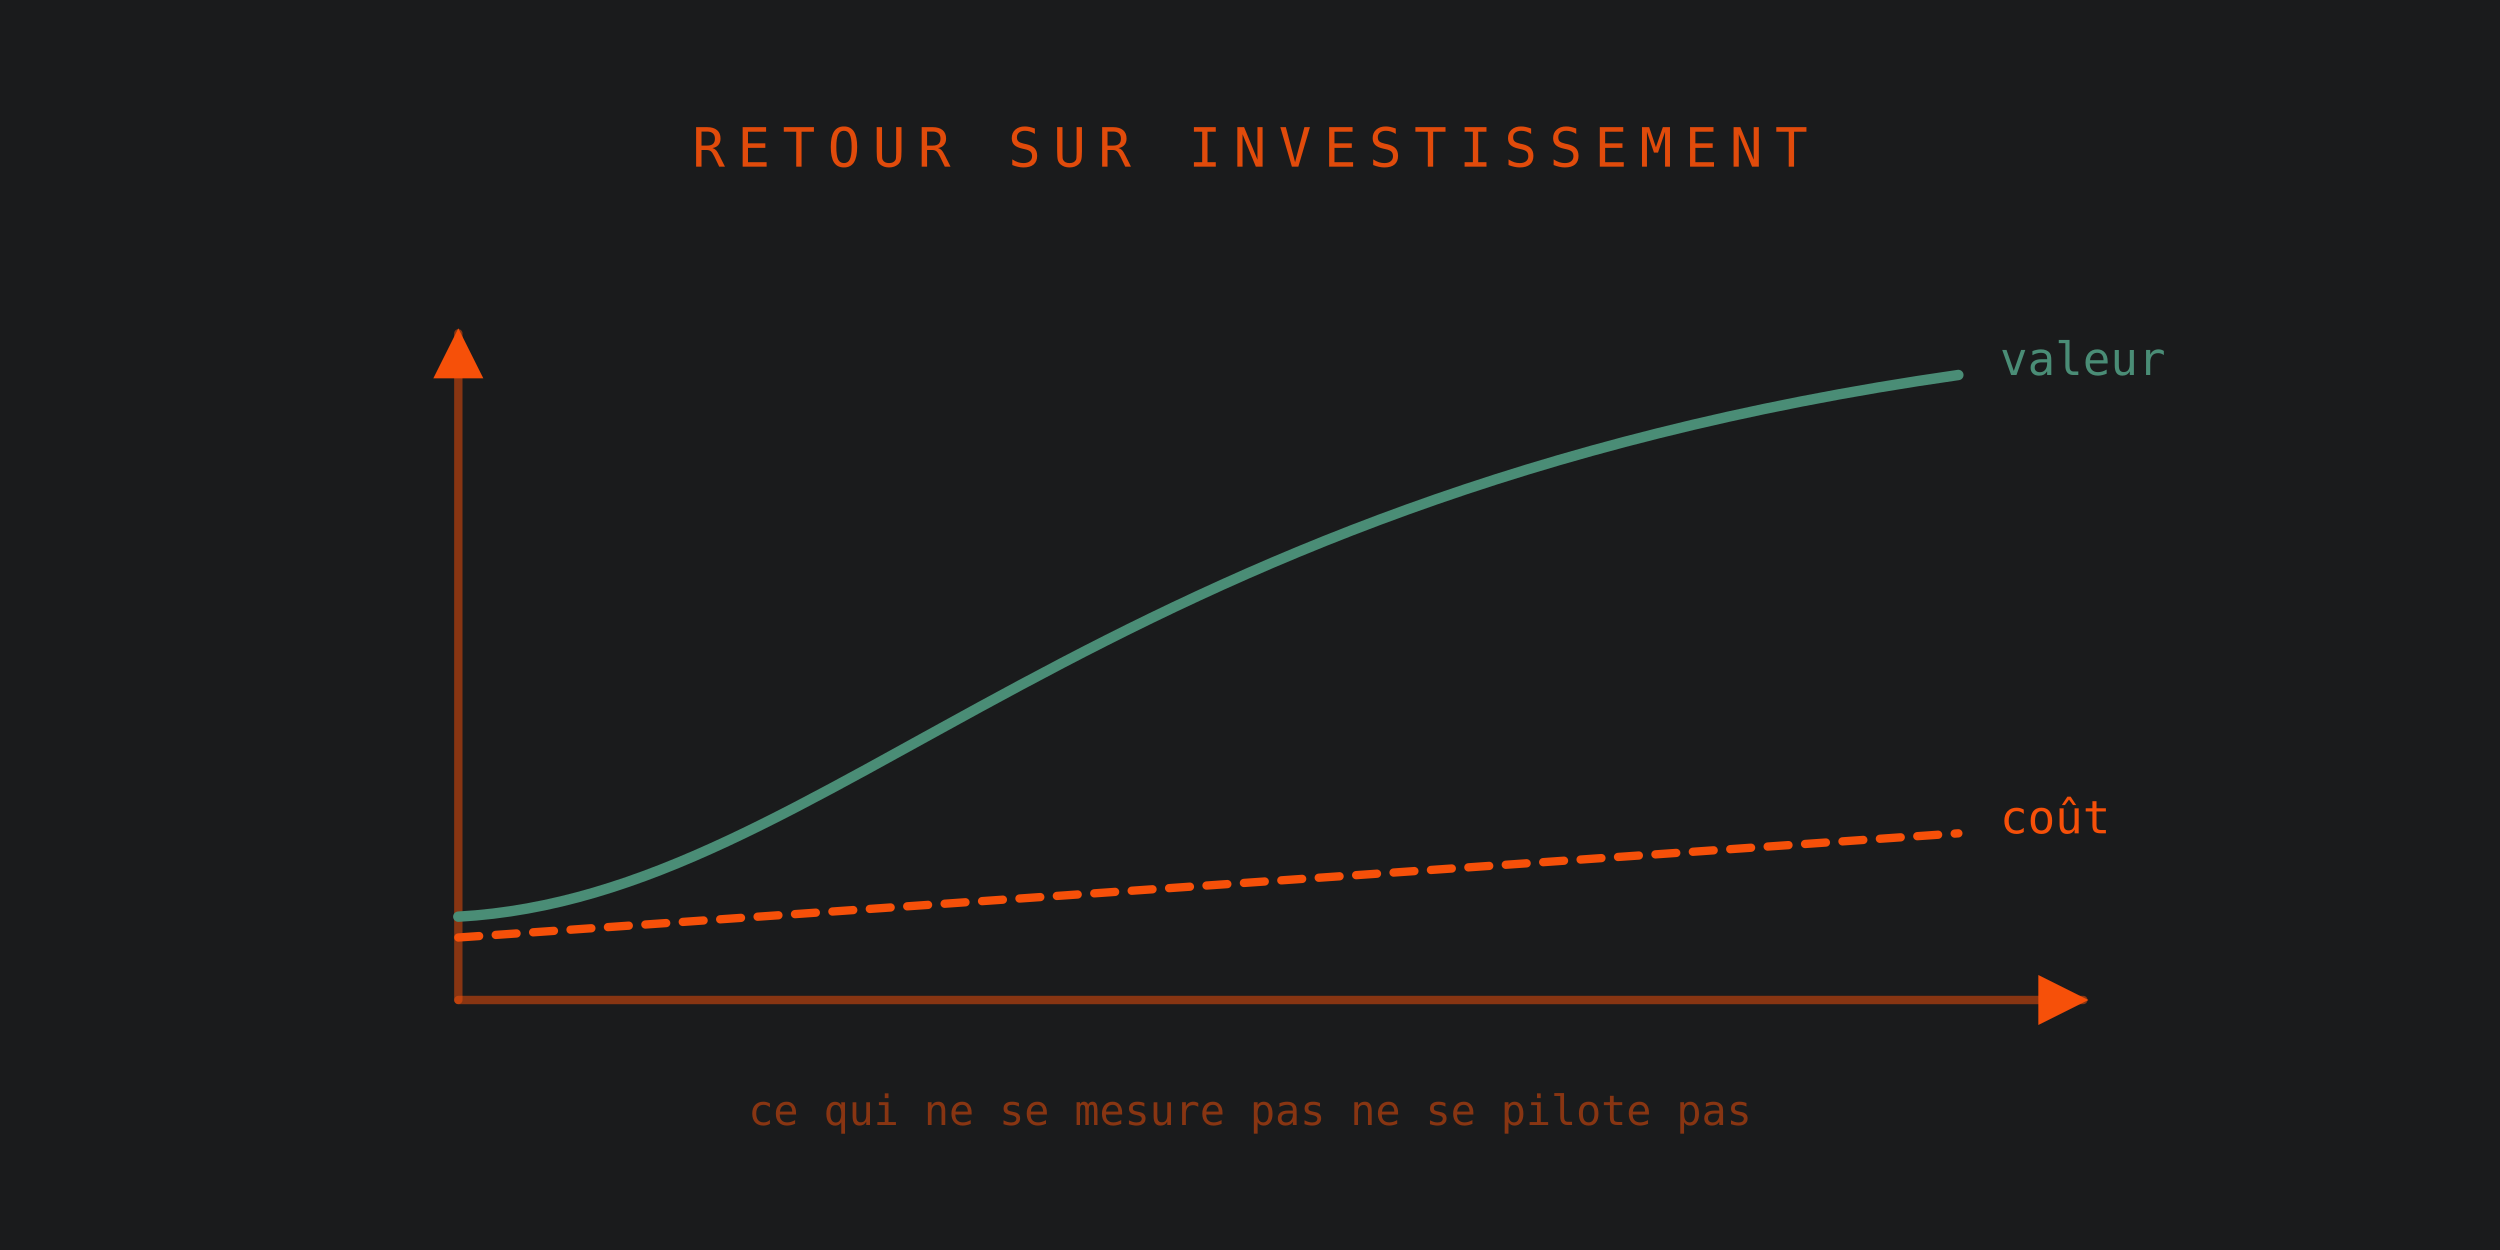
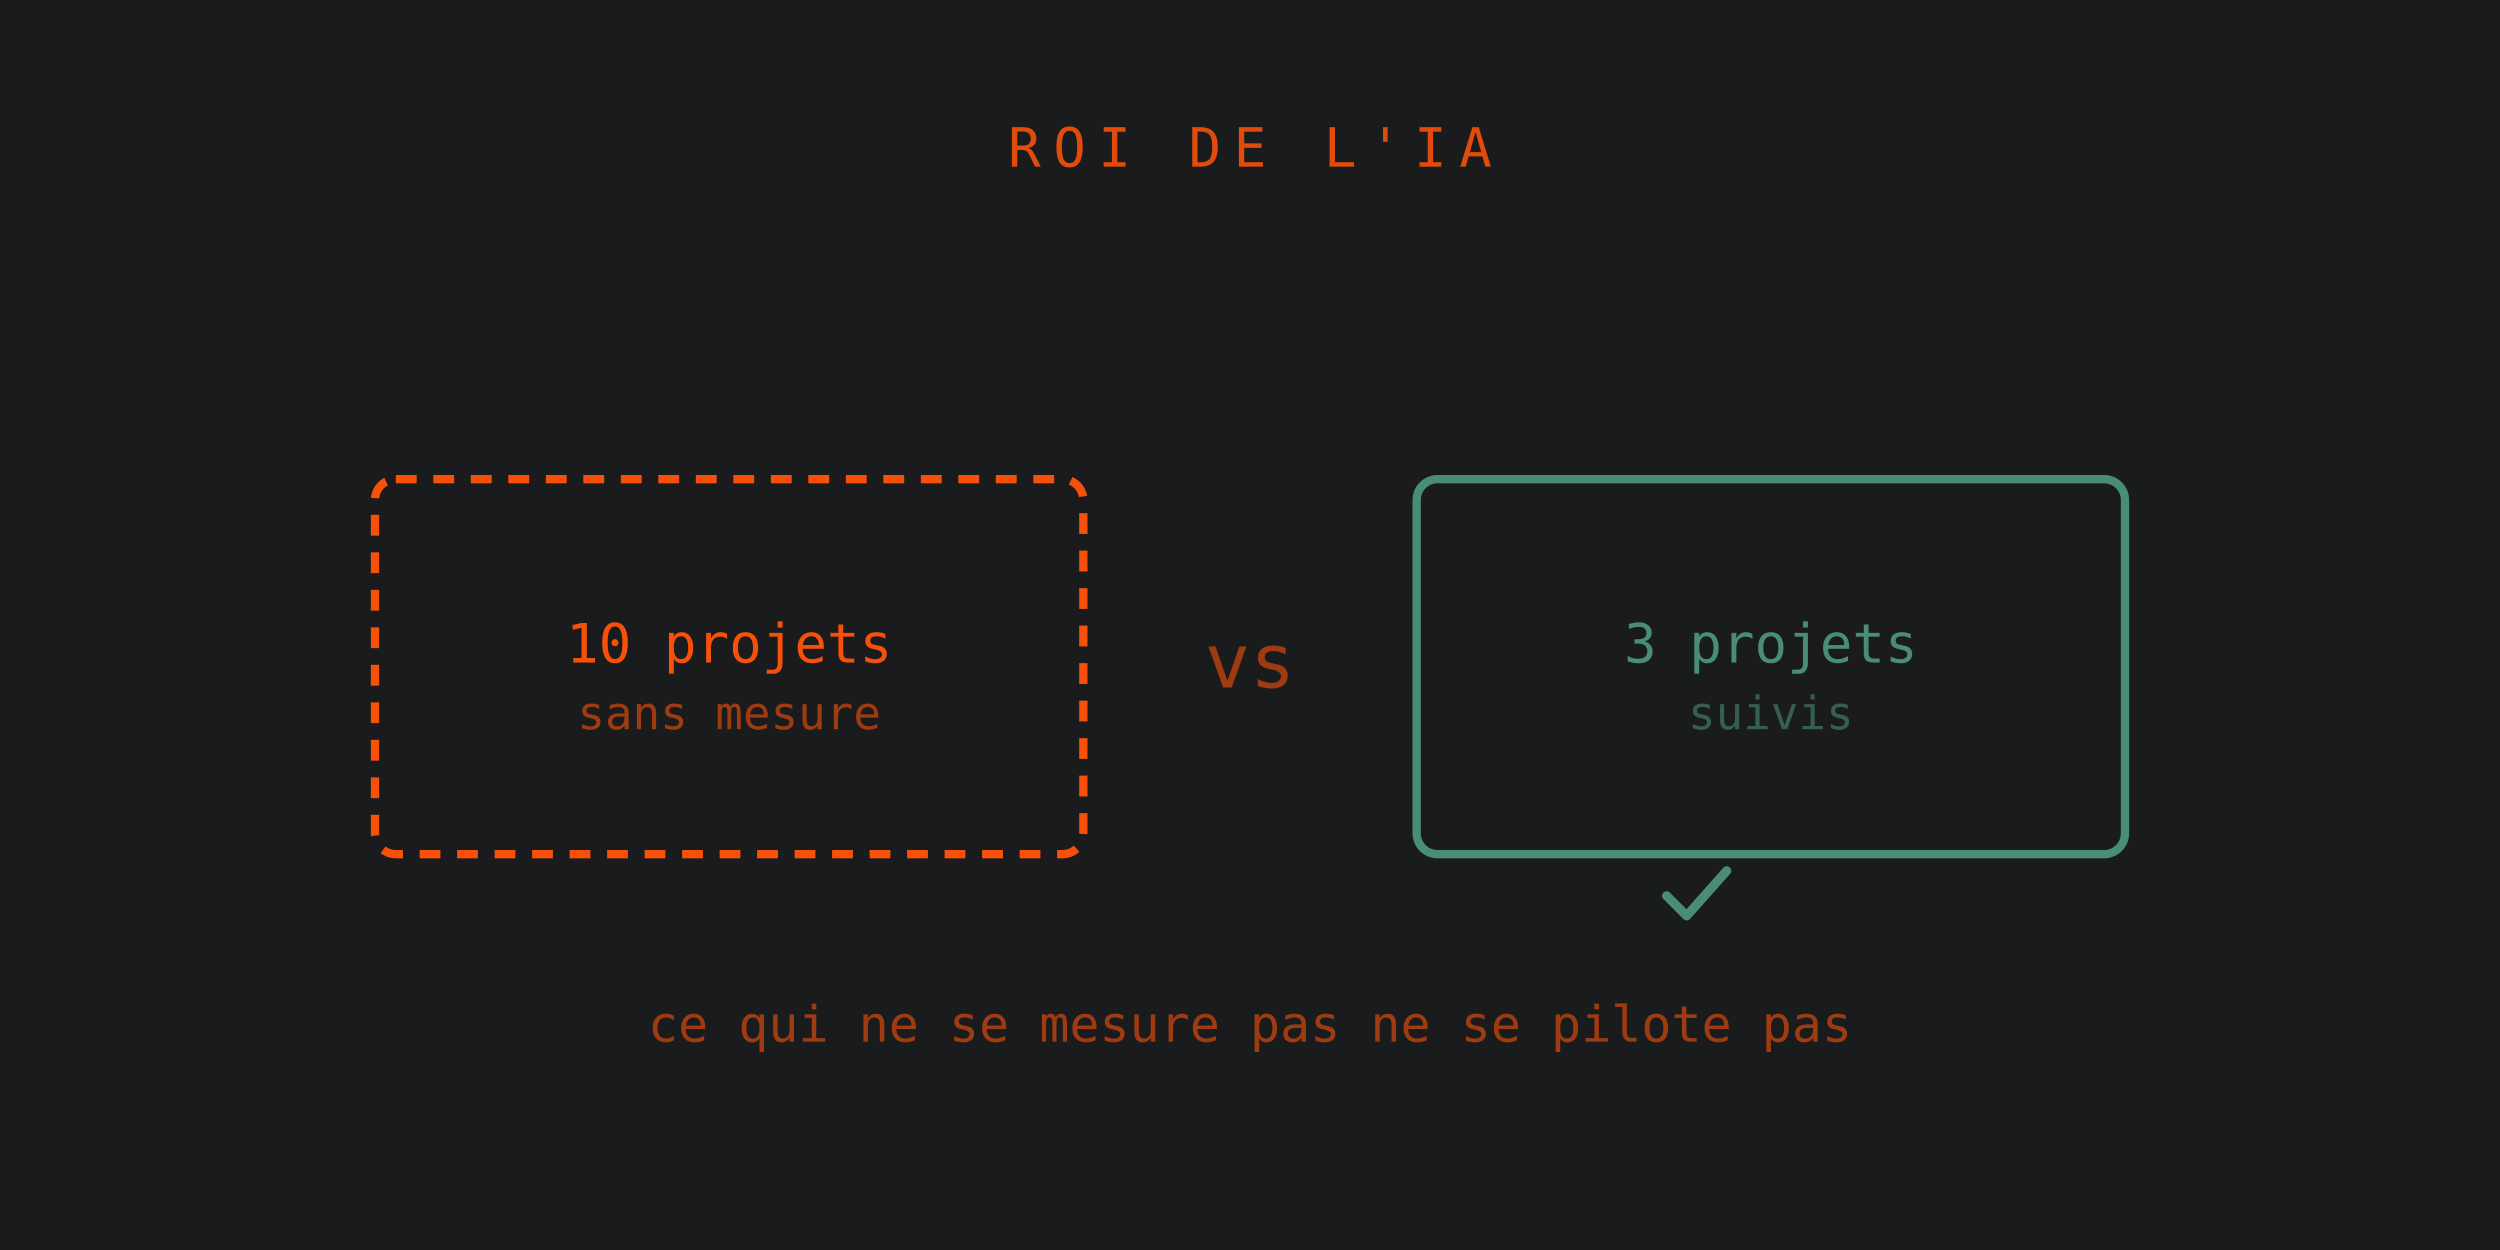
<svg xmlns="http://www.w3.org/2000/svg" viewBox="0 0 600 300" role="img">
  <defs>
    <marker id="a" viewBox="0 0 10 10" refX="9" refY="5" markerWidth="6" markerHeight="6" orient="auto-start-reverse">
      <path d="M0 0 L10 5 L0 10 z" fill="#F65009" />
    </marker>
  </defs>
  <rect width="600" height="300" fill="#1a1b1c" />
-   <text x="300.0" y="40" font-family="monospace" font-size="13" fill="#F65009" fill-opacity="0.9" text-anchor="middle" letter-spacing="3">RETOUR SUR INVESTISSEMENT</text>
-   <line x1="110" y1="240" x2="500" y2="240" stroke="#F65009" stroke-width="2" stroke-linecap="round" stroke-opacity="0.5" marker-end="url(#a)" />
-   <line x1="110" y1="240" x2="110" y2="80" stroke="#F65009" stroke-width="2" stroke-linecap="round" stroke-opacity="0.5" marker-end="url(#a)" />
-   <path d="M 110 220 C 200 215 260 120 470 90" fill="none" fill-opacity="1" stroke="#4a8d76" stroke-width="2.5" stroke-opacity="1" stroke-linecap="round" stroke-linejoin="round" />
-   <path d="M 110 225 L 470 200" fill="none" fill-opacity="1" stroke="#F65009" stroke-width="2" stroke-opacity="1" stroke-linecap="round" stroke-linejoin="round" stroke-dasharray="5 4" />
-   <text x="480" y="90" font-family="monospace" font-size="11" fill="#4a8d76" fill-opacity="1" text-anchor="start">valeur</text>
-   <text x="480" y="200" font-family="monospace" font-size="11" fill="#F65009" fill-opacity="1" text-anchor="start">coût</text>
-   <text x="300" y="270" font-family="monospace" font-size="10" fill="#F65009" fill-opacity="0.5" text-anchor="middle">ce qui ne se mesure pas ne se pilote pas</text>
+   <text x="300.0" y="40" font-family="monospace" font-size="13" fill="#F65009" fill-opacity="0.9" text-anchor="middle" letter-spacing="3">ROI DE L'IA</text>
+   <rect x="90" y="115" width="170" height="90" rx="5" fill="none" fill-opacity="1" stroke="#F65009" stroke-width="2" stroke-opacity="1" stroke-dasharray="5 4" />
+   <text x="175.0" y="159.0" font-family="monospace" font-size="13" fill="#F65009" fill-opacity="1" text-anchor="middle">10 projets</text>
+   <text x="175.0" y="175.0" font-family="monospace" font-size="11" fill="#F65009" fill-opacity="0.6" text-anchor="middle">sans mesure</text>
+   <text x="300" y="165" font-family="monospace" font-size="18" fill="#F65009" fill-opacity="0.6" text-anchor="middle">vs</text>
+   <rect x="340" y="115" width="170" height="90" rx="5" fill="none" fill-opacity="1" stroke="#4a8d76" stroke-width="2" stroke-opacity="1" />
+   <text x="425.0" y="159.0" font-family="monospace" font-size="13" fill="#4a8d76" fill-opacity="1" text-anchor="middle">3 projets</text>
+   <text x="425.0" y="175.0" font-family="monospace" font-size="11" fill="#4a8d76" fill-opacity="0.6" text-anchor="middle">suivis</text>
+   <path d="M 400 215 l 4.8 4.8 l 9.6 -10.8" fill="none" fill-opacity="1" stroke="#4a8d76" stroke-width="2.2" stroke-opacity="1" stroke-linecap="round" stroke-linejoin="round" />
+   <text x="300" y="250" font-family="monospace" font-size="12" fill="#F65009" fill-opacity="0.6" text-anchor="middle">ce qui ne se mesure pas ne se pilote pas</text>
</svg>
